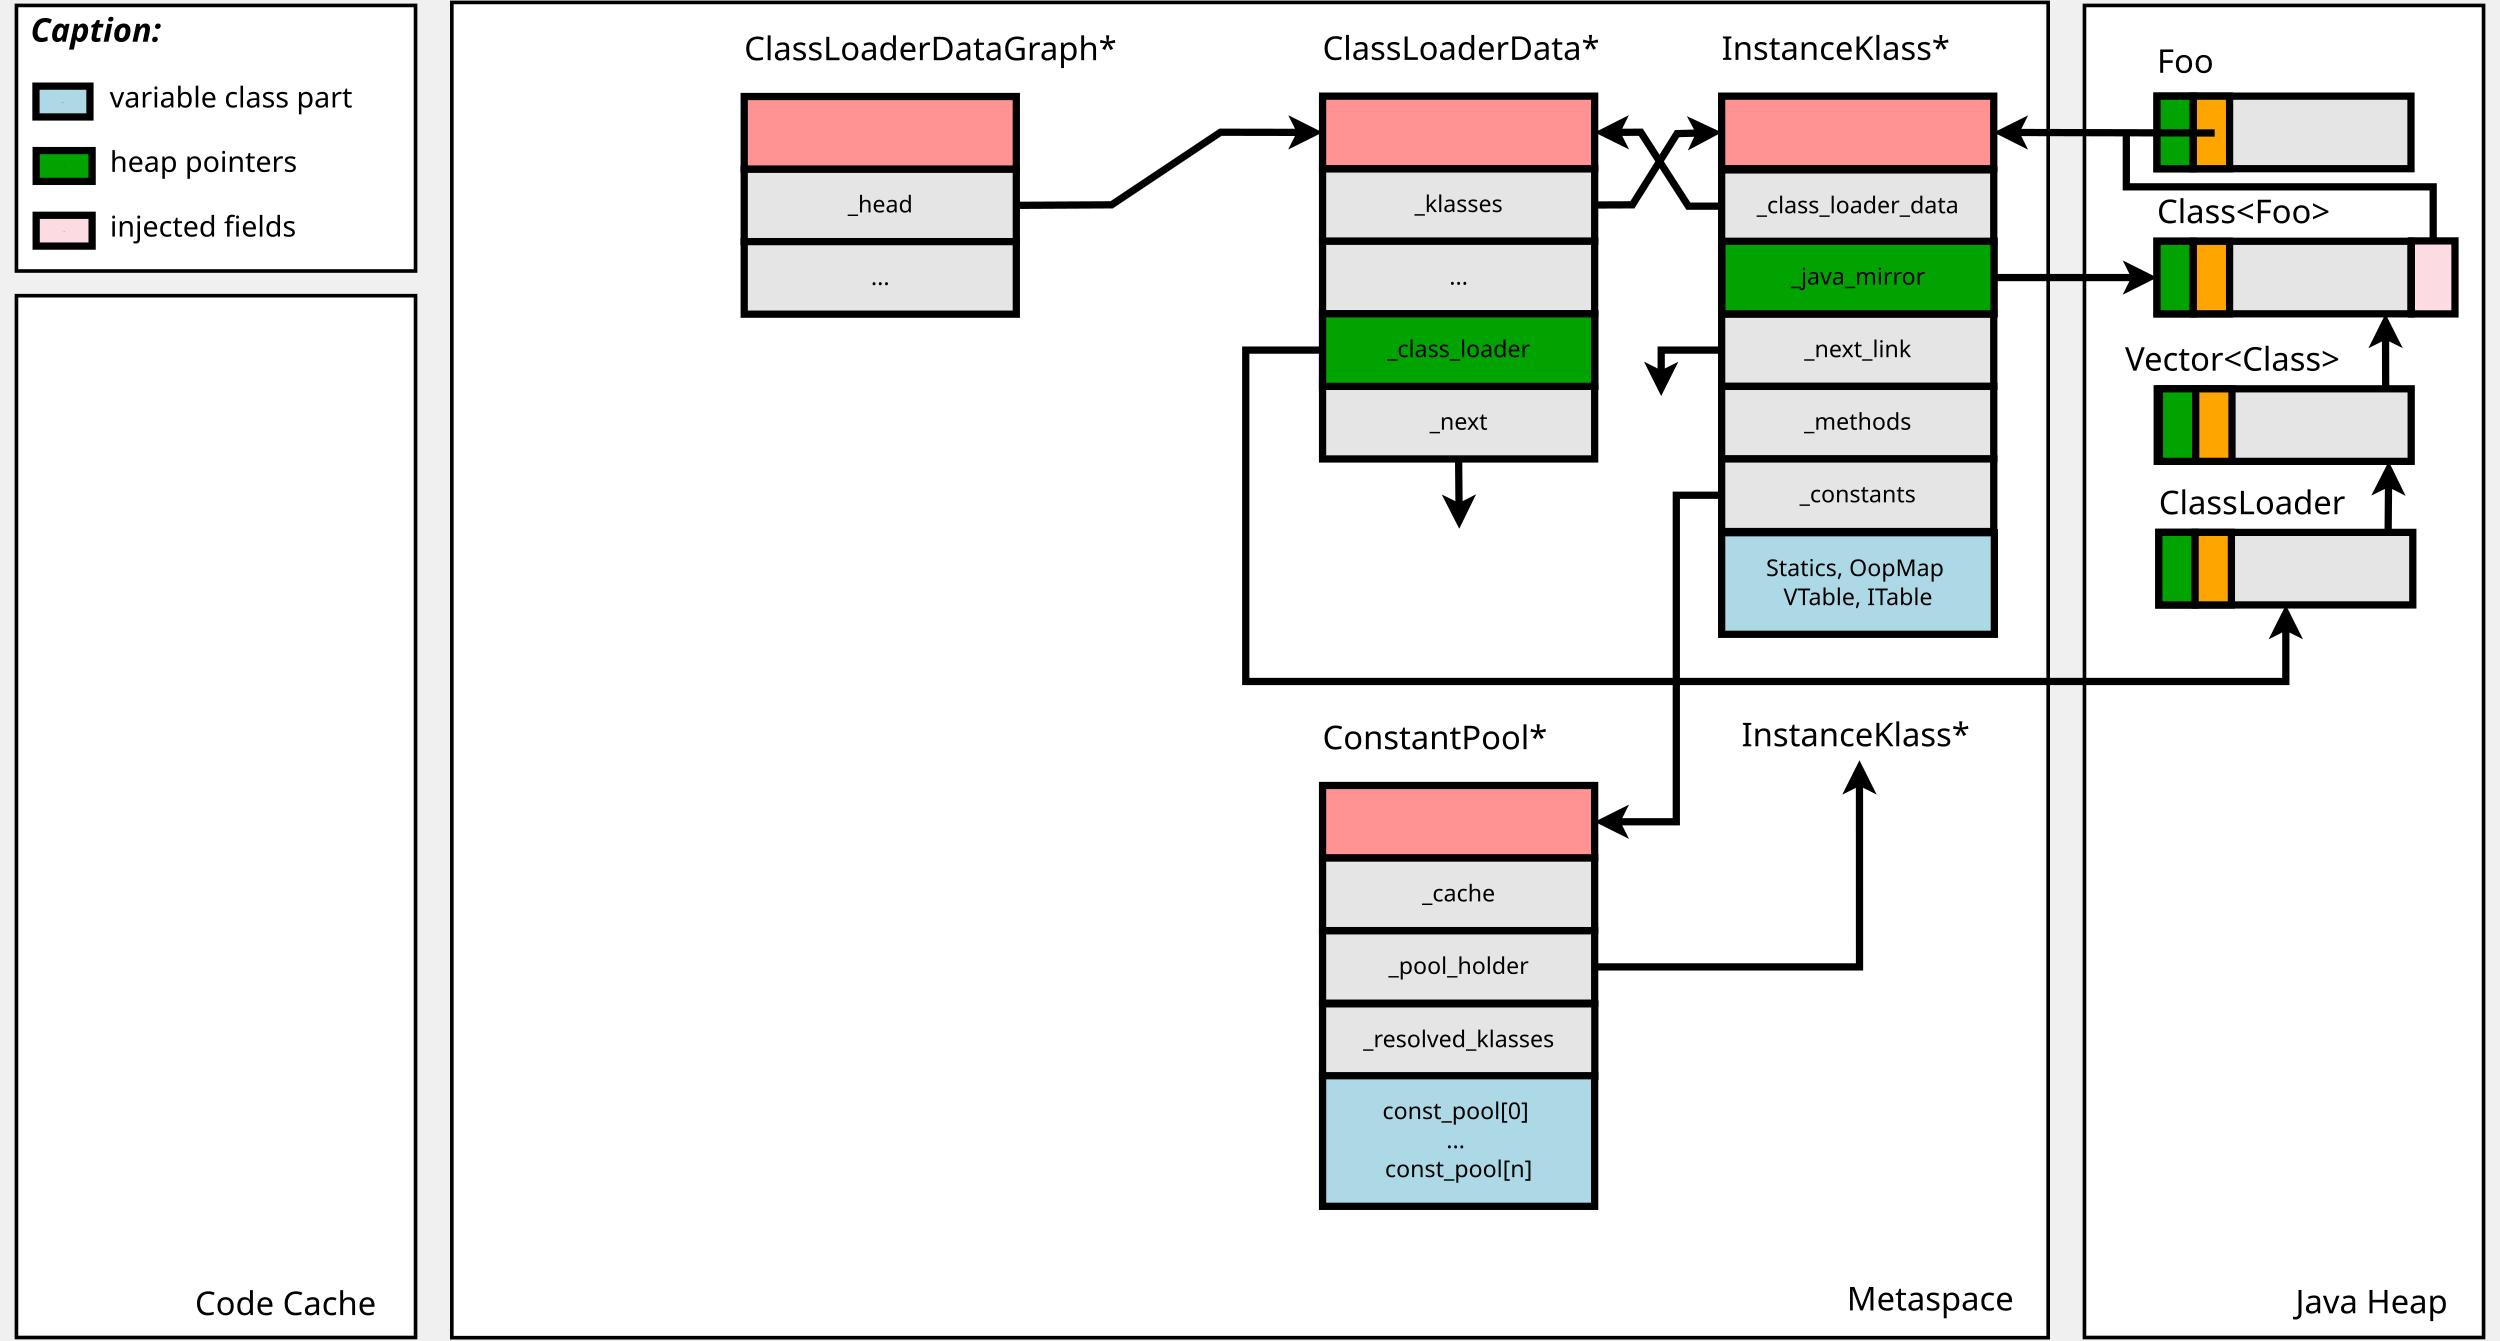
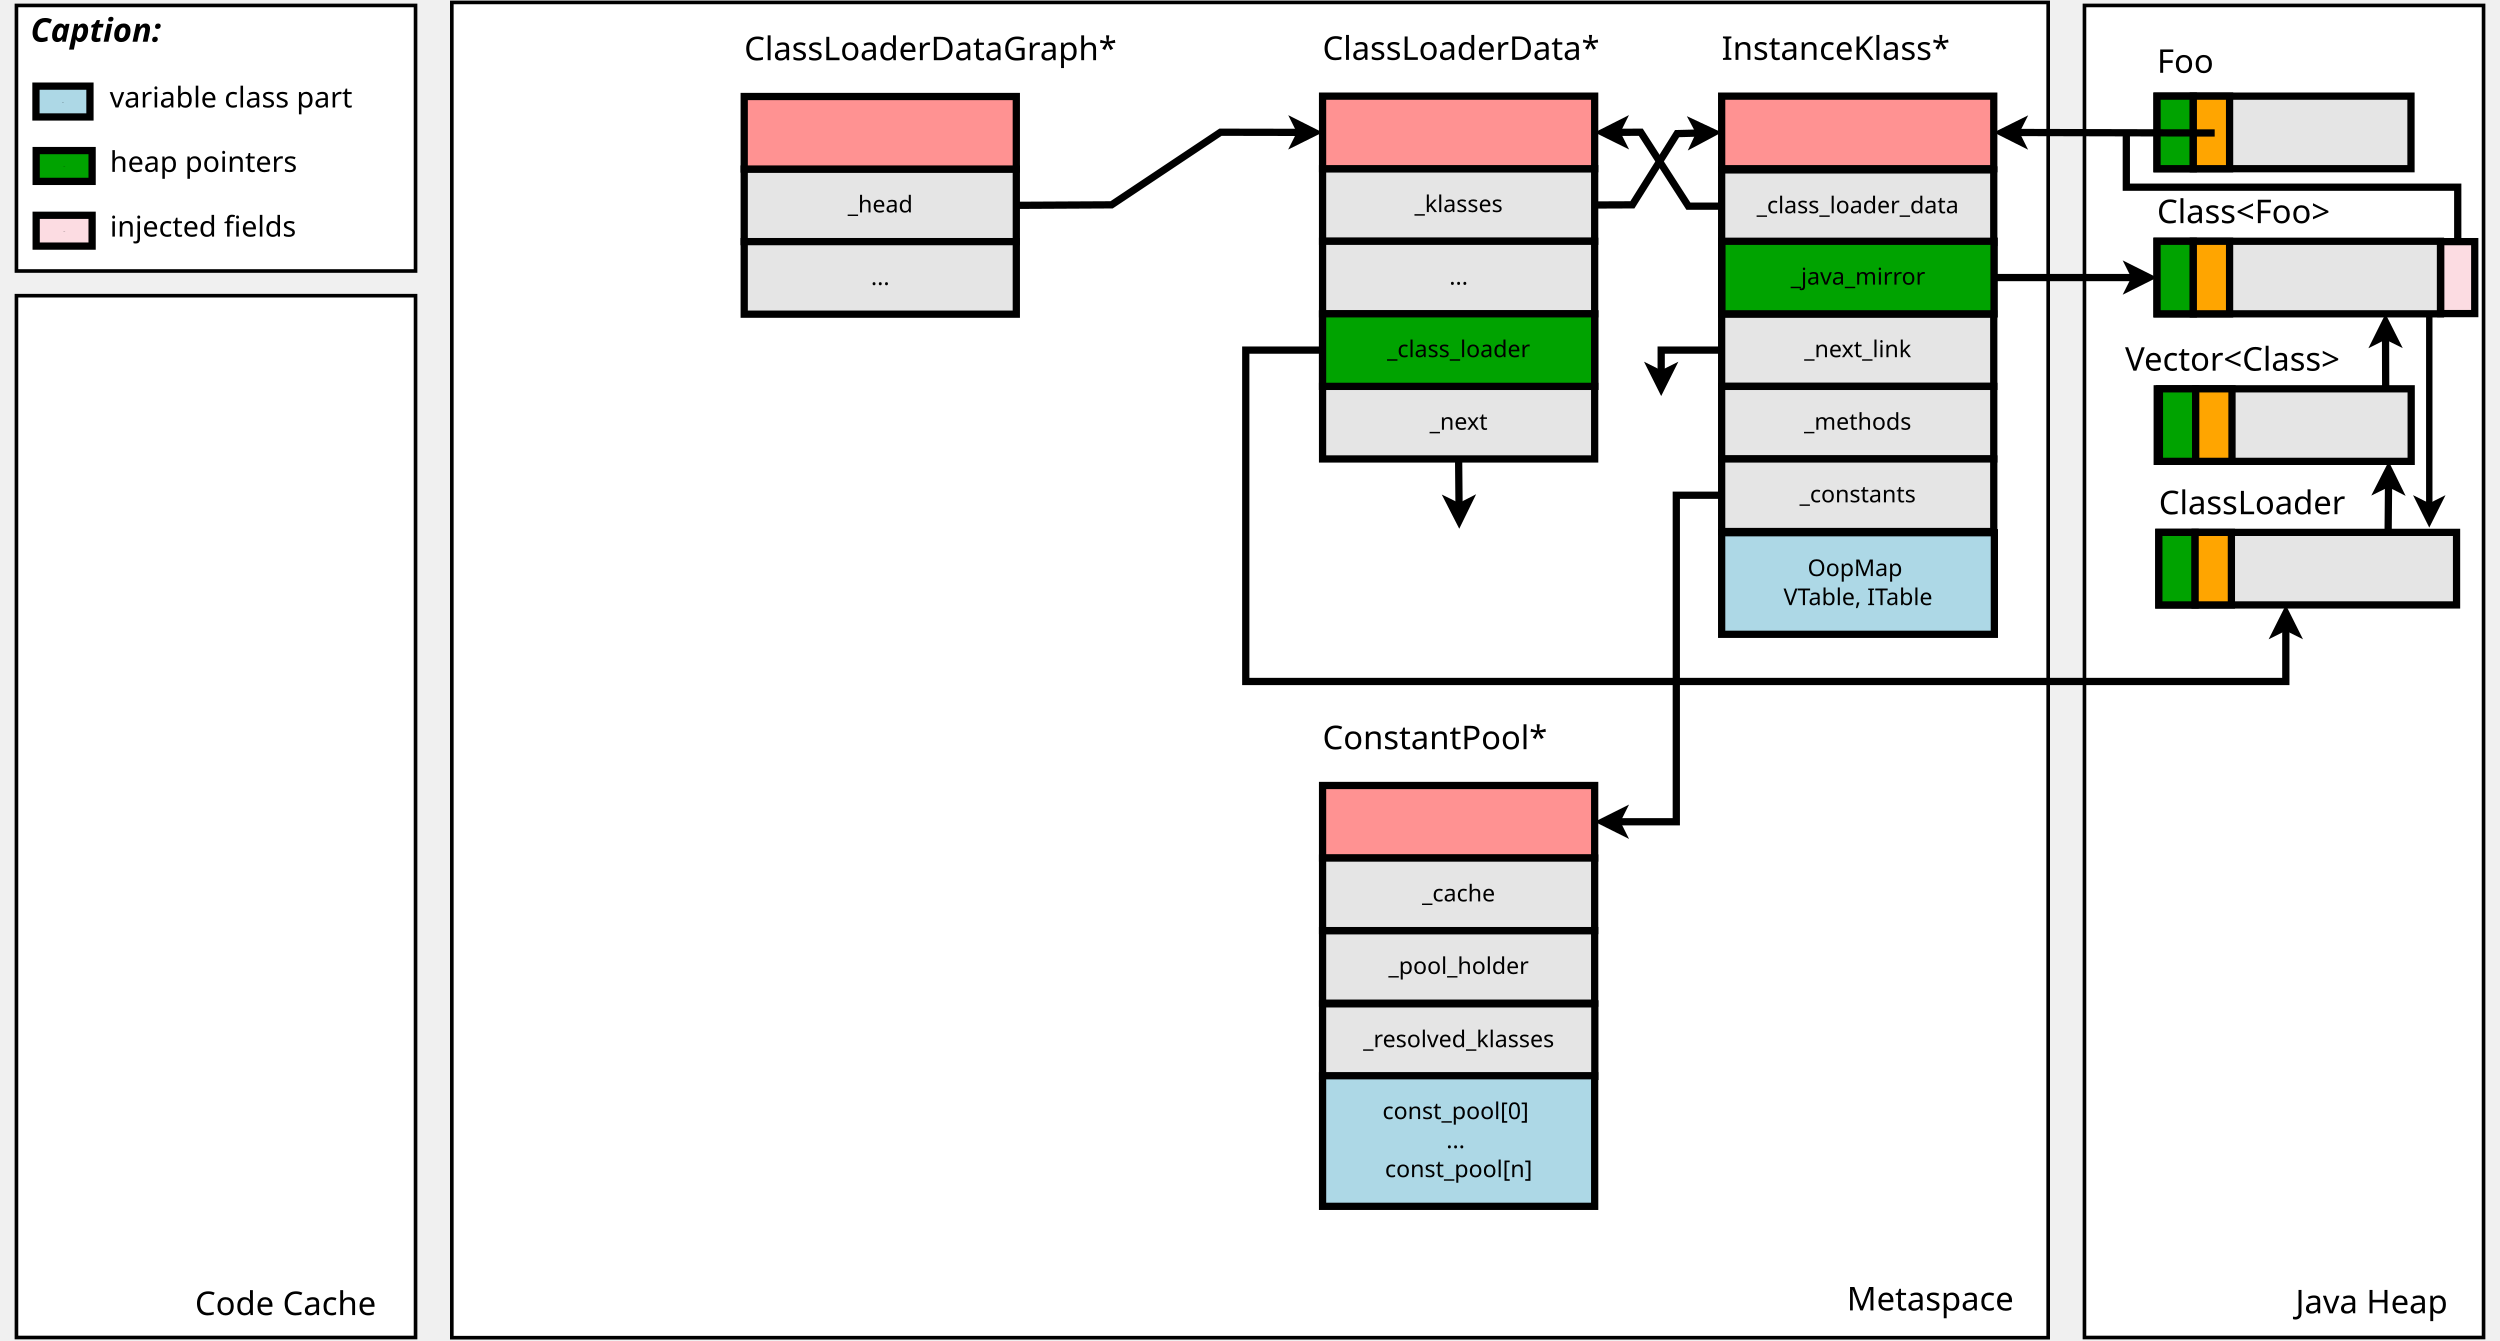
<svg xmlns="http://www.w3.org/2000/svg" width="69cm" height="37cm" viewBox="-181 -33 1362 739">
  <text font-size="12.8" style="fill: #000000;text-anchor:start;font-family:sans-serif;font-style:normal;font-weight:normal" x="-50" y="280">
    <tspan x="-50" y="280" />
  </text>
  <text font-size="12.8" style="fill: #000000;text-anchor:start;font-family:sans-serif;font-style:normal;font-weight:normal" x="-70" y="417.154">
    <tspan x="-70" y="417.154" />
  </text>
  <g>
    <rect style="fill: #ffffff" x="60" y="-31.662" width="880" height="736.067" />
    <rect style="fill: none; fill-opacity:0; stroke-width: 2; stroke: #000000" x="60" y="-31.662" width="880" height="736.067" />
  </g>
  <text font-size="18.062" style="fill: #000000;text-anchor:start;font-family:sans-serif;font-style:normal;font-weight:normal" x="829.03" y="689.372">
    <tspan x="829.03" y="689.372">Metaspace</tspan>
  </text>
  <g>
    <rect style="fill: #ffffff" x="-180" y="130" width="220" height="574.306" />
    <rect style="fill: none; fill-opacity:0; stroke-width: 2; stroke: #000000" x="-180" y="130" width="220" height="574.306" />
    <text font-size="12.8" style="fill: #000000;text-anchor:middle;font-family:sans-serif;font-style:normal;font-weight:normal" x="-70" y="421.053">
      <tspan x="-70" y="421.053" />
    </text>
  </g>
  <text font-size="18.062" style="fill: #000000;text-anchor:start;font-family:sans-serif;font-style:normal;font-weight:normal" x="-81.586" y="691.922">
    <tspan x="-81.586" y="691.922">Code Cache</tspan>
  </text>
  <g>
    <rect style="fill: #ffffff" x="960" y="-30" width="220" height="734.306" />
    <rect style="fill: none; fill-opacity:0; stroke-width: 2; stroke: #000000" x="960" y="-30" width="220" height="734.306" />
  </g>
  <text font-size="18.062" style="fill: #000000;text-anchor:start;font-family:sans-serif;font-style:normal;font-weight:normal" x="1076.35" y="690.958">
    <tspan x="1076.35" y="690.958">Java Heap</tspan>
  </text>
  <g>
    <rect style="fill: #ffffff" x="-180" y="-30" width="220" height="146.389" />
    <rect style="fill: none; fill-opacity:0; stroke-width: 2; stroke: #000000" x="-180" y="-30" width="220" height="146.389" />
    <text font-size="12.8" style="fill: #000000;text-anchor:middle;font-family:sans-serif;font-style:normal;font-weight:normal" x="-70" y="47.094">
      <tspan x="-70" y="47.094" />
    </text>
  </g>
  <g>
    <text font-size="18.062" style="fill: #000000;text-anchor:start;font-family:sans-serif;font-style:normal;font-weight:normal" x="1000" y="7.144">
      <tspan x="1000" y="7.144">Foo</tspan>
    </text>
    <g>
      <g>
        <rect style="fill: #e5e5e5" x="1000" y="20" width="140" height="40" />
        <rect style="fill: none; fill-opacity:0; stroke-width: 4; stroke: #000000" x="1000" y="20" width="140" height="40" />
        <text font-size="12.8" style="fill: #000000;text-anchor:middle;font-family:sans-serif;font-style:normal;font-weight:normal" x="1070" y="43.9">
          <tspan x="1070" y="43.9" />
        </text>
      </g>
      <g>
        <rect style="fill: #00a300" x="1000" y="20" width="20" height="40" />
        <rect style="fill: none; fill-opacity:0; stroke-width: 4; stroke: #000000" x="1000" y="20" width="20" height="40" />
        <text font-size="12.8" style="fill: #000000;text-anchor:middle;font-family:sans-serif;font-style:normal;font-weight:normal" x="1010" y="43.9">
          <tspan x="1010" y="43.9" />
        </text>
      </g>
      <g>
        <rect style="fill: #ffa500" x="1020" y="20" width="20" height="40" />
        <rect style="fill: none; fill-opacity:0; stroke-width: 4; stroke: #000000" x="1020" y="20" width="20" height="40" />
        <text font-size="12.8" style="fill: #000000;text-anchor:middle;font-family:sans-serif;font-style:normal;font-weight:normal" x="1030" y="43.9">
          <tspan x="1030" y="43.9" />
        </text>
      </g>
    </g>
  </g>
  <g>
    <rect style="fill: #e5e5e5" x="760" y="140" width="150" height="40" />
    <rect style="fill: none; fill-opacity:0; stroke-width: 4; stroke: #000000" x="760" y="140" width="150" height="40" />
    <text font-size="12.8" style="fill: #000000;text-anchor:middle;font-family:sans-serif;font-style:normal;font-weight:normal" x="835" y="163.9">
      <tspan x="835" y="163.9">_next_link</tspan>
    </text>
  </g>
  <g>
    <rect style="fill: #ff9292" x="760" y="20" width="150" height="40" />
    <rect style="fill: none; fill-opacity:0; stroke-width: 4; stroke: #000000" x="760" y="20" width="150" height="40" />
    <text font-size="12.8" style="fill: #000000;text-anchor:middle;font-family:sans-serif;font-style:normal;font-weight:normal" x="835" y="43.9">
      <tspan x="835" y="43.9" />
    </text>
  </g>
  <g>
    <rect style="fill: #e5e5e5" x="760" y="180" width="150" height="40" />
    <rect style="fill: none; fill-opacity:0; stroke-width: 4; stroke: #000000" x="760" y="180" width="150" height="40" />
    <text font-size="12.8" style="fill: #000000;text-anchor:middle;font-family:sans-serif;font-style:normal;font-weight:normal" x="835" y="203.9">
      <tspan x="835" y="203.9">_methods</tspan>
    </text>
  </g>
  <g>
    <rect style="fill: #e5e5e5" x="760" y="220" width="150" height="40" />
    <rect style="fill: none; fill-opacity:0; stroke-width: 4; stroke: #000000" x="760" y="220" width="150" height="40" />
    <text font-size="12.8" style="fill: #000000;text-anchor:middle;font-family:sans-serif;font-style:normal;font-weight:normal" x="835" y="243.9">
      <tspan x="835" y="243.9">_constants</tspan>
    </text>
  </g>
  <g>
    <rect style="fill: #e5e5e5" x="760" y="100" width="150" height="40" />
    <rect style="fill: none; fill-opacity:0; stroke-width: 4; stroke: #000000" x="760" y="100" width="150" height="40" />
    <text font-size="12.8" style="fill: #000000;text-anchor:middle;font-family:sans-serif;font-style:normal;font-weight:normal" x="835" y="123.9">
      <tspan x="835" y="123.9">_java_mirror</tspan>
    </text>
  </g>
  <text font-size="18.062" style="fill: #000000;text-anchor:start;font-family:sans-serif;font-style:normal;font-weight:normal" x="760" y="0">
    <tspan x="760" y="0">InstanceKlass*</tspan>
  </text>
  <text font-size="12.8" style="fill: #000000;text-anchor:start;font-family:sans-serif;font-style:normal;font-weight:normal" x="835" y="160">
    <tspan x="835" y="160" />
  </text>
  <g>
    <rect style="fill: #e5e5e5" x="760" y="60.667" width="150" height="40" />
    <rect style="fill: none; fill-opacity:0; stroke-width: 4; stroke: #000000" x="760" y="60.667" width="150" height="40" />
    <text font-size="12.8" style="fill: #000000;text-anchor:middle;font-family:sans-serif;font-style:normal;font-weight:normal" x="835" y="84.567">
      <tspan x="835" y="84.567">_class_loader_data</tspan>
    </text>
  </g>
  <g>
    <line style="fill: none; fill-opacity:0; stroke-width: 4; stroke: #000000" x1="1031.79" y1="40.314" x2="921.972" y2="40.031" />
    <polygon style="fill: #000000" points="914.472,40.011 924.485,35.037 921.972,40.031 924.459,45.037 " />
    <polygon style="fill: none; fill-opacity:0; stroke-width: 4; stroke: #000000" points="914.472,40.011 924.485,35.037 921.972,40.031 924.459,45.037 " />
  </g>
  <g>
    <rect style="fill: #add8e6" x="760" y="260.666" width="150.333" height="56" />
    <rect style="fill: none; fill-opacity:0; stroke-width: 4; stroke: #000000" x="760" y="260.666" width="150.333" height="56" />
    <text font-size="12.8" style="fill: #000000;text-anchor:middle;font-family:sans-serif;font-style:normal;font-weight:normal" x="835.167" y="284.566">
-       <tspan x="835.167" y="284.566">Statics, OopMap</tspan>
+       <tspan x="835.167" y="284.566">OopMap</tspan>
      <tspan x="835.167" y="300.566">VTable, ITable</tspan>
    </text>
  </g>
  <g>
    <text font-size="18.062" style="fill: #000000;text-anchor:start;font-family:sans-serif;font-style:italic;font-weight:700" x="-172.205" y="-10">
      <tspan x="-172.205" y="-10">Caption:</tspan>
    </text>
    <g>
      <g>
        <rect style="fill: #add8e6" x="-169.247" y="14.481" width="29.771" height="16.997" />
        <rect style="fill: none; fill-opacity:0; stroke-width: 4; stroke: #000000" x="-169.247" y="14.481" width="29.771" height="16.997" />
        <text font-size="1.6" style="fill: #000000;text-anchor:middle;font-family:sans-serif;font-style:normal;font-weight:normal" x="-154.361" y="23.48">
          <tspan x="-154.361" y="23.48">...</tspan>
        </text>
      </g>
      <text font-size="15.804" style="fill: #000000;text-anchor:start;font-family:sans-serif;font-style:normal;font-weight:normal" x="-128.587" y="26.238">
        <tspan x="-128.587" y="26.238">variable class part</tspan>
      </text>
      <text font-size="12.8" style="fill: #000000;text-anchor:start;font-family:sans-serif;font-style:normal;font-weight:normal" x="-102.383" y="14.447">
        <tspan x="-102.383" y="14.447" />
      </text>
    </g>
  </g>
  <g>
-     <g>
-       <g>
-         <rect style="fill: #e5e5e5" x="1000" y="100" width="140" height="40" />
-         <rect style="fill: none; fill-opacity:0; stroke-width: 4; stroke: #000000" x="1000" y="100" width="140" height="40" />
-         <text font-size="12.8" style="fill: #000000;text-anchor:middle;font-family:sans-serif;font-style:normal;font-weight:normal" x="1070" y="123.9">
-           <tspan x="1070" y="123.9" />
-         </text>
-       </g>
-       <g>
-         <rect style="fill: #00a300" x="1000" y="100" width="20" height="40" />
-         <rect style="fill: none; fill-opacity:0; stroke-width: 4; stroke: #000000" x="1000" y="100" width="20" height="40" />
-         <text font-size="12.8" style="fill: #000000;text-anchor:middle;font-family:sans-serif;font-style:normal;font-weight:normal" x="1010" y="123.9">
-           <tspan x="1010" y="123.9" />
-         </text>
-       </g>
-       <g>
-         <rect style="fill: #ffa500" x="1020" y="100" width="20" height="40" />
-         <rect style="fill: none; fill-opacity:0; stroke-width: 4; stroke: #000000" x="1020" y="100" width="20" height="40" />
-         <text font-size="12.8" style="fill: #000000;text-anchor:middle;font-family:sans-serif;font-style:normal;font-weight:normal" x="1030" y="123.9">
-           <tspan x="1030" y="123.9" />
-         </text>
-       </g>
-     </g>
-     <text font-size="18.062" style="fill: #000000;text-anchor:start;font-family:sans-serif;font-style:normal;font-weight:normal" x="1000" y="90">
-       <tspan x="1000" y="90">Class&lt;Foo&gt;</tspan>
-     </text>
-   </g>
+     <rect style="fill: #e5e5e5" x="1000" y="100" width="156.25" height="40" />
+     <rect style="fill: none; fill-opacity:0; stroke-width: 4; stroke: #000000" x="1000" y="100" width="156.25" height="40" />
+     <text font-size="12.8" style="fill: #000000;text-anchor:middle;font-family:sans-serif;font-style:normal;font-weight:normal" x="1078.13" y="123.9">
+       <tspan x="1078.13" y="123.9" />
+     </text>
+   </g>
+   <g>
+     <rect style="fill: #00a300" x="1000" y="100" width="20" height="40" />
+     <rect style="fill: none; fill-opacity:0; stroke-width: 4; stroke: #000000" x="1000" y="100" width="20" height="40" />
+     <text font-size="12.8" style="fill: #000000;text-anchor:middle;font-family:sans-serif;font-style:normal;font-weight:normal" x="1010" y="123.9">
+       <tspan x="1010" y="123.9" />
+     </text>
+   </g>
+   <g>
+     <rect style="fill: #ffa500" x="1020" y="100" width="20" height="40" />
+     <rect style="fill: none; fill-opacity:0; stroke-width: 4; stroke: #000000" x="1020" y="100" width="20" height="40" />
+     <text font-size="12.8" style="fill: #000000;text-anchor:middle;font-family:sans-serif;font-style:normal;font-weight:normal" x="1030" y="123.9">
+       <tspan x="1030" y="123.9" />
+     </text>
+   </g>
+   <text font-size="18.062" style="fill: #000000;text-anchor:start;font-family:sans-serif;font-style:normal;font-weight:normal" x="1000" y="90">
+     <tspan x="1000" y="90">Class&lt;Foo&gt;</tspan>
+   </text>
  <g>
    <polyline style="fill: none; fill-opacity:0; stroke-width: 4; stroke: #000000" points="910,120 955.438,120 955.438,120 988.028,120 " />
    <polygon style="fill: #000000" points="995.528,120 985.528,125 988.028,120 985.528,115 " />
    <polygon style="fill: none; fill-opacity:0; stroke-width: 4; stroke: #000000" points="995.528,120 985.528,125 988.028,120 985.528,115 " />
  </g>
  <g>
-     <rect style="fill: #00a300" x="760.147" y="100.002" width="150" height="40" />
-     <rect style="fill: none; fill-opacity:0; stroke-width: 4; stroke: #000000" x="760.147" y="100.002" width="150" height="40" />
-     <text font-size="12.8" style="fill: #000000;text-anchor:middle;font-family:sans-serif;font-style:normal;font-weight:normal" x="835.147" y="123.902">
-       <tspan x="835.147" y="123.902">_java_mirror</tspan>
+     <rect style="fill: #00a300" x="760.148" y="100.002" width="150" height="40" />
+     <rect style="fill: none; fill-opacity:0; stroke-width: 4; stroke: #000000" x="760.148" y="100.002" width="150" height="40" />
+     <text font-size="12.8" style="fill: #000000;text-anchor:middle;font-family:sans-serif;font-style:normal;font-weight:normal" x="835.148" y="123.902">
+       <tspan x="835.148" y="123.902">_java_mirror</tspan>
    </text>
  </g>
  <g>
    <g>
      <rect style="fill: #00a300" x="-169.129" y="50" width="30.842" height="16.997" />
      <rect style="fill: none; fill-opacity:0; stroke-width: 4; stroke: #000000" x="-169.129" y="50" width="30.842" height="16.997" />
      <text font-size="1.6" style="fill: #000000;text-anchor:middle;font-family:sans-serif;font-style:normal;font-weight:normal" x="-153.708" y="58.999">
        <tspan x="-153.708" y="58.999">...</tspan>
      </text>
    </g>
    <text font-size="15.804" style="fill: #000000;text-anchor:start;font-family:sans-serif;font-style:normal;font-weight:normal" x="-128.469" y="61.757">
      <tspan x="-128.469" y="61.757">heap pointers</tspan>
    </text>
  </g>
  <g>
-     <rect style="fill: #fcdce2" x="1140.21" y="99.805" width="24.042" height="40.241" />
-     <rect style="fill: none; fill-opacity:0; stroke-width: 4; stroke: #000000" x="1140.21" y="99.805" width="24.042" height="40.241" />
-     <text font-size="12.8" style="fill: #000000;text-anchor:middle;font-family:sans-serif;font-style:normal;font-weight:normal" x="1152.23" y="123.826">
-       <tspan x="1152.23" y="123.826" />
-     </text>
-   </g>
-   <polyline style="fill: none; fill-opacity:0; stroke-width: 4; stroke: #000000" points="1152.23,99.805 1152.23,69.997 983.076,69.997 983.076,40.189 " />
+     <rect style="fill: #fcdce2" x="1156.4" y="100.191" width="18.741" height="39.675" />
+     <rect style="fill: none; fill-opacity:0; stroke-width: 4; stroke: #000000" x="1156.4" y="100.191" width="18.741" height="39.675" />
+     <text font-size="1.6" style="fill: #000000;text-anchor:middle;font-family:sans-serif;font-style:normal;font-weight:normal" x="1165.77" y="120.528">
+       <tspan x="1165.77" y="120.528" />
+     </text>
+   </g>
+   <polyline style="fill: none; fill-opacity:0; stroke-width: 4; stroke: #000000" points="1165.77,100.191 1165.77,70.19 983.076,70.19 983.076,40.189 " />
  <text font-size="12.8" style="fill: #000000;text-anchor:start;font-family:sans-serif;font-style:normal;font-weight:normal" x="-103.136" y="49.965">
    <tspan x="-103.136" y="49.965" />
  </text>
  <g>
    <rect style="fill: #fcdce2" x="-169.129" y="85.674" width="30.842" height="16.997" />
    <rect style="fill: none; fill-opacity:0; stroke-width: 4; stroke: #000000" x="-169.129" y="85.674" width="30.842" height="16.997" />
    <text font-size="1.6" style="fill: #000000;text-anchor:middle;font-family:sans-serif;font-style:normal;font-weight:normal" x="-153.708" y="94.673">
      <tspan x="-153.708" y="94.673">...</tspan>
    </text>
  </g>
  <text font-size="15.804" style="fill: #000000;text-anchor:start;font-family:sans-serif;font-style:normal;font-weight:normal" x="-128.469" y="97.431">
    <tspan x="-128.469" y="97.431">injected fields</tspan>
  </text>
  <g>
    <rect style="fill: #e5e5e5" x="540" y="60" width="150" height="40" />
    <rect style="fill: none; fill-opacity:0; stroke-width: 4; stroke: #000000" x="540" y="60" width="150" height="40" />
    <text font-size="12.8" style="fill: #000000;text-anchor:middle;font-family:sans-serif;font-style:normal;font-weight:normal" x="615" y="83.9">
      <tspan x="615" y="83.9">_klasses</tspan>
    </text>
  </g>
  <g>
    <rect style="fill: #ff9292" x="540" y="20" width="150" height="40" />
    <rect style="fill: none; fill-opacity:0; stroke-width: 4; stroke: #000000" x="540" y="20" width="150" height="40" />
    <text font-size="12.8" style="fill: #000000;text-anchor:middle;font-family:sans-serif;font-style:normal;font-weight:normal" x="615" y="43.9">
      <tspan x="615" y="43.9" />
    </text>
  </g>
  <g>
    <rect style="fill: #e5e5e5" x="540" y="140" width="150" height="40" />
    <rect style="fill: none; fill-opacity:0; stroke-width: 4; stroke: #000000" x="540" y="140" width="150" height="40" />
    <text font-size="12.8" style="fill: #000000;text-anchor:middle;font-family:sans-serif;font-style:normal;font-weight:normal" x="615" y="163.9">
      <tspan x="615" y="163.9">_class_loader</tspan>
    </text>
  </g>
  <g>
    <rect style="fill: #e5e5e5" x="540" y="100" width="150" height="40" />
    <rect style="fill: none; fill-opacity:0; stroke-width: 4; stroke: #000000" x="540" y="100" width="150" height="40" />
    <text font-size="12.8" style="fill: #000000;text-anchor:middle;font-family:sans-serif;font-style:normal;font-weight:normal" x="615" y="123.9">
      <tspan x="615" y="123.9">...</tspan>
    </text>
  </g>
  <g>
    <rect style="fill: #e5e5e5" x="540" y="180" width="150" height="40" />
    <rect style="fill: none; fill-opacity:0; stroke-width: 4; stroke: #000000" x="540" y="180" width="150" height="40" />
    <text font-size="12.8" style="fill: #000000;text-anchor:middle;font-family:sans-serif;font-style:normal;font-weight:normal" x="615" y="203.9">
      <tspan x="615" y="203.9">_next</tspan>
    </text>
  </g>
  <text font-size="18.062" style="fill: #000000;text-anchor:start;font-family:sans-serif;font-style:normal;font-weight:normal" x="540" y="0">
    <tspan x="540" y="0">ClassLoaderData*</tspan>
  </text>
  <text font-size="12.8" style="fill: #000000;text-anchor:start;font-family:sans-serif;font-style:normal;font-weight:normal" x="640" y="80">
    <tspan x="640" y="80" />
  </text>
  <text font-size="12.8" style="fill: #000000;text-anchor:start;font-family:sans-serif;font-style:normal;font-weight:normal" x="640" y="80">
    <tspan x="640" y="80" />
  </text>
  <text font-size="12.8" style="fill: #000000;text-anchor:start;font-family:sans-serif;font-style:normal;font-weight:normal" x="600" y="80">
    <tspan x="600" y="80" />
  </text>
  <text font-size="12.8" style="fill: #000000;text-anchor:start;font-family:sans-serif;font-style:normal;font-weight:normal" x="640" y="80">
    <tspan x="640" y="80" />
  </text>
  <text font-size="12.8" style="fill: #000000;text-anchor:start;font-family:sans-serif;font-style:normal;font-weight:normal" x="640" y="80">
    <tspan x="640" y="80" />
  </text>
  <text font-size="12.8" style="fill: #000000;text-anchor:start;font-family:sans-serif;font-style:normal;font-weight:normal" x="615" y="160">
    <tspan x="615" y="160" />
  </text>
  <g>
    <polyline style="fill: none; fill-opacity:0; stroke-width: 4; stroke: #000000" points="690,80 710.792,79.913 735.42,40.66 748.032,40.321 " />
    <polygon style="fill: #000000" points="755.529,40.12 745.667,45.387 748.032,40.321 745.399,35.39 " />
    <polygon style="fill: none; fill-opacity:0; stroke-width: 4; stroke: #000000" points="755.529,40.12 745.667,45.387 748.032,40.321 745.399,35.39 " />
  </g>
  <g>
    <polyline style="fill: none; fill-opacity:0; stroke-width: 4; stroke: #000000" points="760,80.667 741.666,80.667 715.41,39.89 701.972,39.948 " />
    <polygon style="fill: #000000" points="694.472,39.981 704.45,34.938 701.972,39.948 704.494,44.937 " />
    <polygon style="fill: none; fill-opacity:0; stroke-width: 4; stroke: #000000" points="694.472,39.981 704.45,34.938 701.972,39.948 704.494,44.937 " />
  </g>
  <g>
    <polyline style="fill: none; fill-opacity:0; stroke-width: 4; stroke: #000000" points="760,160 726.668,160 726.668,173.361 " />
    <polygon style="fill: #000000" points="726.668,180.861 721.668,170.861 726.668,173.361 731.668,170.861 " />
    <polygon style="fill: none; fill-opacity:0; stroke-width: 4; stroke: #000000" points="726.668,180.861 721.668,170.861 726.668,173.361 731.668,170.861 " />
  </g>
  <g>
    <polyline style="fill: none; fill-opacity:0; stroke-width: 4; stroke: #000000" points="540,160 497.666,160 497.666,342.666 1071,342.666 1071,312.444 " />
    <polygon style="fill: #000000" points="1071,304.944 1076,314.944 1071,312.444 1066,314.944 " />
    <polygon style="fill: none; fill-opacity:0; stroke-width: 4; stroke: #000000" points="1071,304.944 1076,314.944 1071,312.444 1066,314.944 " />
  </g>
  <g>
-     <g>
-       <g>
-         <rect style="fill: #e5e5e5" x="1001" y="260.472" width="140" height="40" />
-         <rect style="fill: none; fill-opacity:0; stroke-width: 4; stroke: #000000" x="1001" y="260.472" width="140" height="40" />
-         <text font-size="12.8" style="fill: #000000;text-anchor:middle;font-family:sans-serif;font-style:normal;font-weight:normal" x="1071" y="284.372">
-           <tspan x="1071" y="284.372" />
-         </text>
-       </g>
-       <text font-size="18.062" style="fill: #000000;text-anchor:start;font-family:sans-serif;font-style:normal;font-weight:normal" x="1001" y="250.472">
-         <tspan x="1001" y="250.472">ClassLoader</tspan>
-       </text>
-     </g>
-     <g>
-       <rect style="fill: #00a300" x="1001" y="260.472" width="20" height="40" />
-       <rect style="fill: none; fill-opacity:0; stroke-width: 4; stroke: #000000" x="1001" y="260.472" width="20" height="40" />
-       <text font-size="12.8" style="fill: #000000;text-anchor:middle;font-family:sans-serif;font-style:normal;font-weight:normal" x="1011" y="284.372">
-         <tspan x="1011" y="284.372" />
-       </text>
-     </g>
-     <g>
-       <rect style="fill: #ffa500" x="1021" y="260.472" width="20" height="40" />
-       <rect style="fill: none; fill-opacity:0; stroke-width: 4; stroke: #000000" x="1021" y="260.472" width="20" height="40" />
-       <text font-size="12.8" style="fill: #000000;text-anchor:middle;font-family:sans-serif;font-style:normal;font-weight:normal" x="1031" y="284.372">
-         <tspan x="1031" y="284.372" />
-       </text>
-     </g>
+     <rect style="fill: #e5e5e5" x="1001" y="260.472" width="164.116" height="40" />
+     <rect style="fill: none; fill-opacity:0; stroke-width: 4; stroke: #000000" x="1001" y="260.472" width="164.116" height="40" />
+     <text font-size="12.8" style="fill: #000000;text-anchor:middle;font-family:sans-serif;font-style:normal;font-weight:normal" x="1083.06" y="284.372">
+       <tspan x="1083.06" y="284.372" />
+     </text>
+   </g>
+   <text font-size="18.062" style="fill: #000000;text-anchor:start;font-family:sans-serif;font-style:normal;font-weight:normal" x="1001" y="250.472">
+     <tspan x="1001" y="250.472">ClassLoader</tspan>
+   </text>
+   <g>
+     <rect style="fill: #00a300" x="1001" y="260.472" width="20" height="40" />
+     <rect style="fill: none; fill-opacity:0; stroke-width: 4; stroke: #000000" x="1001" y="260.472" width="20" height="40" />
+     <text font-size="12.8" style="fill: #000000;text-anchor:middle;font-family:sans-serif;font-style:normal;font-weight:normal" x="1011" y="284.372">
+       <tspan x="1011" y="284.372" />
+     </text>
+   </g>
+   <g>
+     <rect style="fill: #ffa500" x="1021" y="260.472" width="20" height="40" />
+     <rect style="fill: none; fill-opacity:0; stroke-width: 4; stroke: #000000" x="1021" y="260.472" width="20" height="40" />
+     <text font-size="12.8" style="fill: #000000;text-anchor:middle;font-family:sans-serif;font-style:normal;font-weight:normal" x="1031" y="284.372">
+       <tspan x="1031" y="284.372" />
+     </text>
  </g>
  <g>
    <rect style="fill: #00a300" x="540" y="139.985" width="150" height="40" />
    <rect style="fill: none; fill-opacity:0; stroke-width: 4; stroke: #000000" x="540" y="139.985" width="150" height="40" />
    <text font-size="12.8" style="fill: #000000;text-anchor:middle;font-family:sans-serif;font-style:normal;font-weight:normal" x="615" y="163.885">
      <tspan x="615" y="163.885">_class_loader</tspan>
    </text>
  </g>
  <g>
    <g>
      <rect style="fill: #e5e5e5" x="1000.11" y="181.333" width="140" height="40" />
      <rect style="fill: none; fill-opacity:0; stroke-width: 4; stroke: #000000" x="1000.11" y="181.333" width="140" height="40" />
      <text font-size="12.8" style="fill: #000000;text-anchor:middle;font-family:sans-serif;font-style:normal;font-weight:normal" x="1070.11" y="205.233">
        <tspan x="1070.11" y="205.233" />
      </text>
    </g>
    <text font-size="18.062" style="fill: #000000;text-anchor:start;font-family:sans-serif;font-style:normal;font-weight:normal" x="982.382" y="171.333">
      <tspan x="982.382" y="171.333">Vector&lt;Class&gt;</tspan>
    </text>
    <g>
      <line style="fill: none; fill-opacity:0; stroke-width: 4; stroke: #000000" x1="1126.05" y1="181.333" x2="1125.97" y2="151.972" />
      <polygon style="fill: #000000" points="1125.95,144.472 1130.98,154.459 1125.97,151.972 1120.98,154.485 " />
      <polygon style="fill: none; fill-opacity:0; stroke-width: 4; stroke: #000000" points="1125.95,144.472 1130.98,154.459 1125.97,151.972 1120.98,154.485 " />
    </g>
    <g>
      <rect style="fill: #00a300" x="1001.33" y="181.333" width="20" height="40" />
      <rect style="fill: none; fill-opacity:0; stroke-width: 4; stroke: #000000" x="1001.33" y="181.333" width="20" height="40" />
      <text font-size="12.8" style="fill: #000000;text-anchor:middle;font-family:sans-serif;font-style:normal;font-weight:normal" x="1011.33" y="205.233">
        <tspan x="1011.33" y="205.233" />
      </text>
    </g>
    <g>
      <rect style="fill: #ffa500" x="1021.33" y="181.333" width="20" height="40" />
      <rect style="fill: none; fill-opacity:0; stroke-width: 4; stroke: #000000" x="1021.33" y="181.333" width="20" height="40" />
      <text font-size="12.8" style="fill: #000000;text-anchor:middle;font-family:sans-serif;font-style:normal;font-weight:normal" x="1031.33" y="205.233">
        <tspan x="1031.33" y="205.233" />
      </text>
    </g>
  </g>
  <g>
    <line style="fill: none; fill-opacity:0; stroke-width: 4; stroke: #000000" x1="1127.4" y1="260.472" x2="1127.63" y2="233.306" />
    <polygon style="fill: #000000" points="1127.69,225.806 1132.61,235.848 1127.63,233.306 1122.61,235.763 " />
    <polygon style="fill: none; fill-opacity:0; stroke-width: 4; stroke: #000000" points="1127.69,225.806 1132.61,235.848 1127.63,233.306 1122.61,235.763 " />
  </g>
  <g>
+     <line style="fill: none; fill-opacity:0; stroke-width: 3.528; stroke: #000000" x1="1150.08" y1="141.023" x2="1150.08" y2="246.401" />
+     <polygon style="fill: #000000" points="1150.08,253.901 1145.08,243.901 1150.08,246.401 1155.08,243.901 " />
+     <polygon style="fill: none; fill-opacity:0; stroke-width: 3.528; stroke: #000000" points="1150.08,253.901 1145.08,243.901 1150.08,246.401 1155.08,243.901 " />
+   </g>
+   <g>
    <line style="fill: none; fill-opacity:0; stroke-width: 4; stroke: #000000" x1="615" y1="220" x2="615.242" y2="246.504" />
    <polygon style="fill: #000000" points="615.311,254.004 610.22,244.05 615.242,246.504 620.219,243.959 " />
    <polygon style="fill: none; fill-opacity:0; stroke-width: 4; stroke: #000000" points="615.311,254.004 610.22,244.05 615.242,246.504 620.219,243.959 " />
  </g>
  <g>
    <rect style="fill: #e5e5e5" x="221.184" y="60.194" width="150" height="40" />
    <rect style="fill: none; fill-opacity:0; stroke-width: 4; stroke: #000000" x="221.184" y="60.194" width="150" height="40" />
    <text font-size="12.8" style="fill: #000000;text-anchor:middle;font-family:sans-serif;font-style:normal;font-weight:normal" x="296.184" y="84.094">
      <tspan x="296.184" y="84.094">_head</tspan>
    </text>
  </g>
  <g>
    <rect style="fill: #ff9292" x="221.184" y="20.194" width="150" height="40" />
    <rect style="fill: none; fill-opacity:0; stroke-width: 4; stroke: #000000" x="221.184" y="20.194" width="150" height="40" />
    <text font-size="12.8" style="fill: #000000;text-anchor:middle;font-family:sans-serif;font-style:normal;font-weight:normal" x="296.184" y="44.094">
      <tspan x="296.184" y="44.094" />
    </text>
  </g>
  <g>
    <rect style="fill: #e5e5e5" x="221.184" y="100.194" width="150" height="40" />
    <rect style="fill: none; fill-opacity:0; stroke-width: 4; stroke: #000000" x="221.184" y="100.194" width="150" height="40" />
    <text font-size="12.8" style="fill: #000000;text-anchor:middle;font-family:sans-serif;font-style:normal;font-weight:normal" x="296.184" y="124.094">
      <tspan x="296.184" y="124.094">...</tspan>
    </text>
  </g>
  <text font-size="18.062" style="fill: #000000;text-anchor:start;font-family:sans-serif;font-style:normal;font-weight:normal" x="221.184" y="0.194">
    <tspan x="221.184" y="0.194">ClassLoaderDataGraph*</tspan>
  </text>
  <text font-size="12.8" style="fill: #000000;text-anchor:start;font-family:sans-serif;font-style:normal;font-weight:normal" x="301.184" y="80.194">
    <tspan x="301.184" y="80.194" />
  </text>
  <g>
    <polyline style="fill: none; fill-opacity:0; stroke-width: 4; stroke: #000000" points="371.184,80.194 423.704,79.913 483.738,39.89 528.028,39.977 " />
    <polygon style="fill: #000000" points="535.528,39.991 525.518,44.972 528.028,39.977 525.538,34.972 " />
    <polygon style="fill: none; fill-opacity:0; stroke-width: 4; stroke: #000000" points="535.528,39.991 525.518,44.972 528.028,39.977 525.538,34.972 " />
  </g>
  <g>
    <polyline style="fill: none; fill-opacity:0; stroke-width: 4; stroke: #000000" points="760,240 735,240 735,420 701.972,420 " />
    <polygon style="fill: #000000" points="694.472,420 704.472,415 701.972,420 704.472,425 " />
    <polygon style="fill: none; fill-opacity:0; stroke-width: 4; stroke: #000000" points="694.472,420 704.472,415 701.972,420 704.472,425 " />
  </g>
  <text font-size="12.8" style="fill: #000000;text-anchor:start;font-family:sans-serif;font-style:normal;font-weight:normal" x="660" y="420">
    <tspan x="660" y="420" />
  </text>
  <g>
    <rect style="fill: #e5e5e5" x="540" y="480" width="150" height="40" />
    <rect style="fill: none; fill-opacity:0; stroke-width: 4; stroke: #000000" x="540" y="480" width="150" height="40" />
    <text font-size="12.8" style="fill: #000000;text-anchor:middle;font-family:sans-serif;font-style:normal;font-weight:normal" x="615" y="503.9">
      <tspan x="615" y="503.9">_pool_holder</tspan>
    </text>
  </g>
  <text font-size="18.062" style="fill: #000000;text-anchor:start;font-family:sans-serif;font-style:normal;font-weight:normal" x="540" y="380">
    <tspan x="540" y="380">ConstantPool*</tspan>
  </text>
  <text font-size="12.8" style="fill: #000000;text-anchor:start;font-family:sans-serif;font-style:normal;font-weight:normal" x="640" y="460">
    <tspan x="640" y="460" />
  </text>
  <text font-size="12.8" style="fill: #000000;text-anchor:start;font-family:sans-serif;font-style:normal;font-weight:normal" x="600" y="460">
    <tspan x="600" y="460" />
  </text>
  <g>
    <rect style="fill: #ff9292" x="540" y="400" width="150" height="40" />
    <rect style="fill: none; fill-opacity:0; stroke-width: 4; stroke: #000000" x="540" y="400" width="150" height="40" />
    <text font-size="12.8" style="fill: #000000;text-anchor:middle;font-family:sans-serif;font-style:normal;font-weight:normal" x="615" y="423.9">
      <tspan x="615" y="423.9" />
    </text>
  </g>
  <g>
    <rect style="fill: #e5e5e5" x="540" y="440" width="150" height="40" />
    <rect style="fill: none; fill-opacity:0; stroke-width: 4; stroke: #000000" x="540" y="440" width="150" height="40" />
    <text font-size="12.8" style="fill: #000000;text-anchor:middle;font-family:sans-serif;font-style:normal;font-weight:normal" x="615" y="463.9">
      <tspan x="615" y="463.9">_cache</tspan>
    </text>
  </g>
  <text font-size="12.8" style="fill: #000000;text-anchor:start;font-family:sans-serif;font-style:normal;font-weight:normal" x="680" y="460">
    <tspan x="680" y="460" />
  </text>
  <text font-size="12.8" style="fill: #000000;text-anchor:start;font-family:sans-serif;font-style:normal;font-weight:normal" x="620" y="460">
    <tspan x="620" y="460" />
  </text>
  <g>
    <rect style="fill: #e5e5e5" x="540" y="520.376" width="150.084" height="40" />
    <rect style="fill: none; fill-opacity:0; stroke-width: 4; stroke: #000000" x="540" y="520.376" width="150.084" height="40" />
    <text font-size="12.8" style="fill: #000000;text-anchor:middle;font-family:sans-serif;font-style:normal;font-weight:normal" x="615.042" y="544.276">
      <tspan x="615.042" y="544.276">_resolved_klasses</tspan>
    </text>
  </g>
-   <g>
-     <polyline style="fill: none; fill-opacity:0; stroke-width: 4; stroke: #000000" points="690,500 836,500 835.977,398.047 " />
-     <polygon style="fill: #000000" points="835.976,390.547 840.978,400.546 835.977,398.047 830.978,400.548 " />
-     <polygon style="fill: none; fill-opacity:0; stroke-width: 4; stroke: #000000" points="835.976,390.547 840.978,400.546 835.977,398.047 830.978,400.548 " />
-   </g>
-   <text font-size="18.062" style="fill: #000000;text-anchor:start;font-family:sans-serif;font-style:normal;font-weight:normal" x="770.963" y="378.369">
-     <tspan x="770.963" y="378.369">InstanceKlass*</tspan>
-   </text>
  <g>
    <rect style="fill: #add8e6" x="540" y="560" width="150" height="72" />
    <rect style="fill: none; fill-opacity:0; stroke-width: 4; stroke: #000000" x="540" y="560" width="150" height="72" />
    <text font-size="12.8" style="fill: #000000;text-anchor:middle;font-family:sans-serif;font-style:normal;font-weight:normal" x="615" y="583.9">
      <tspan x="615" y="583.9">const_pool[0]</tspan>
      <tspan x="615" y="599.9">...</tspan>
      <tspan x="615" y="615.9">const_pool[n]</tspan>
    </text>
  </g>
</svg>
